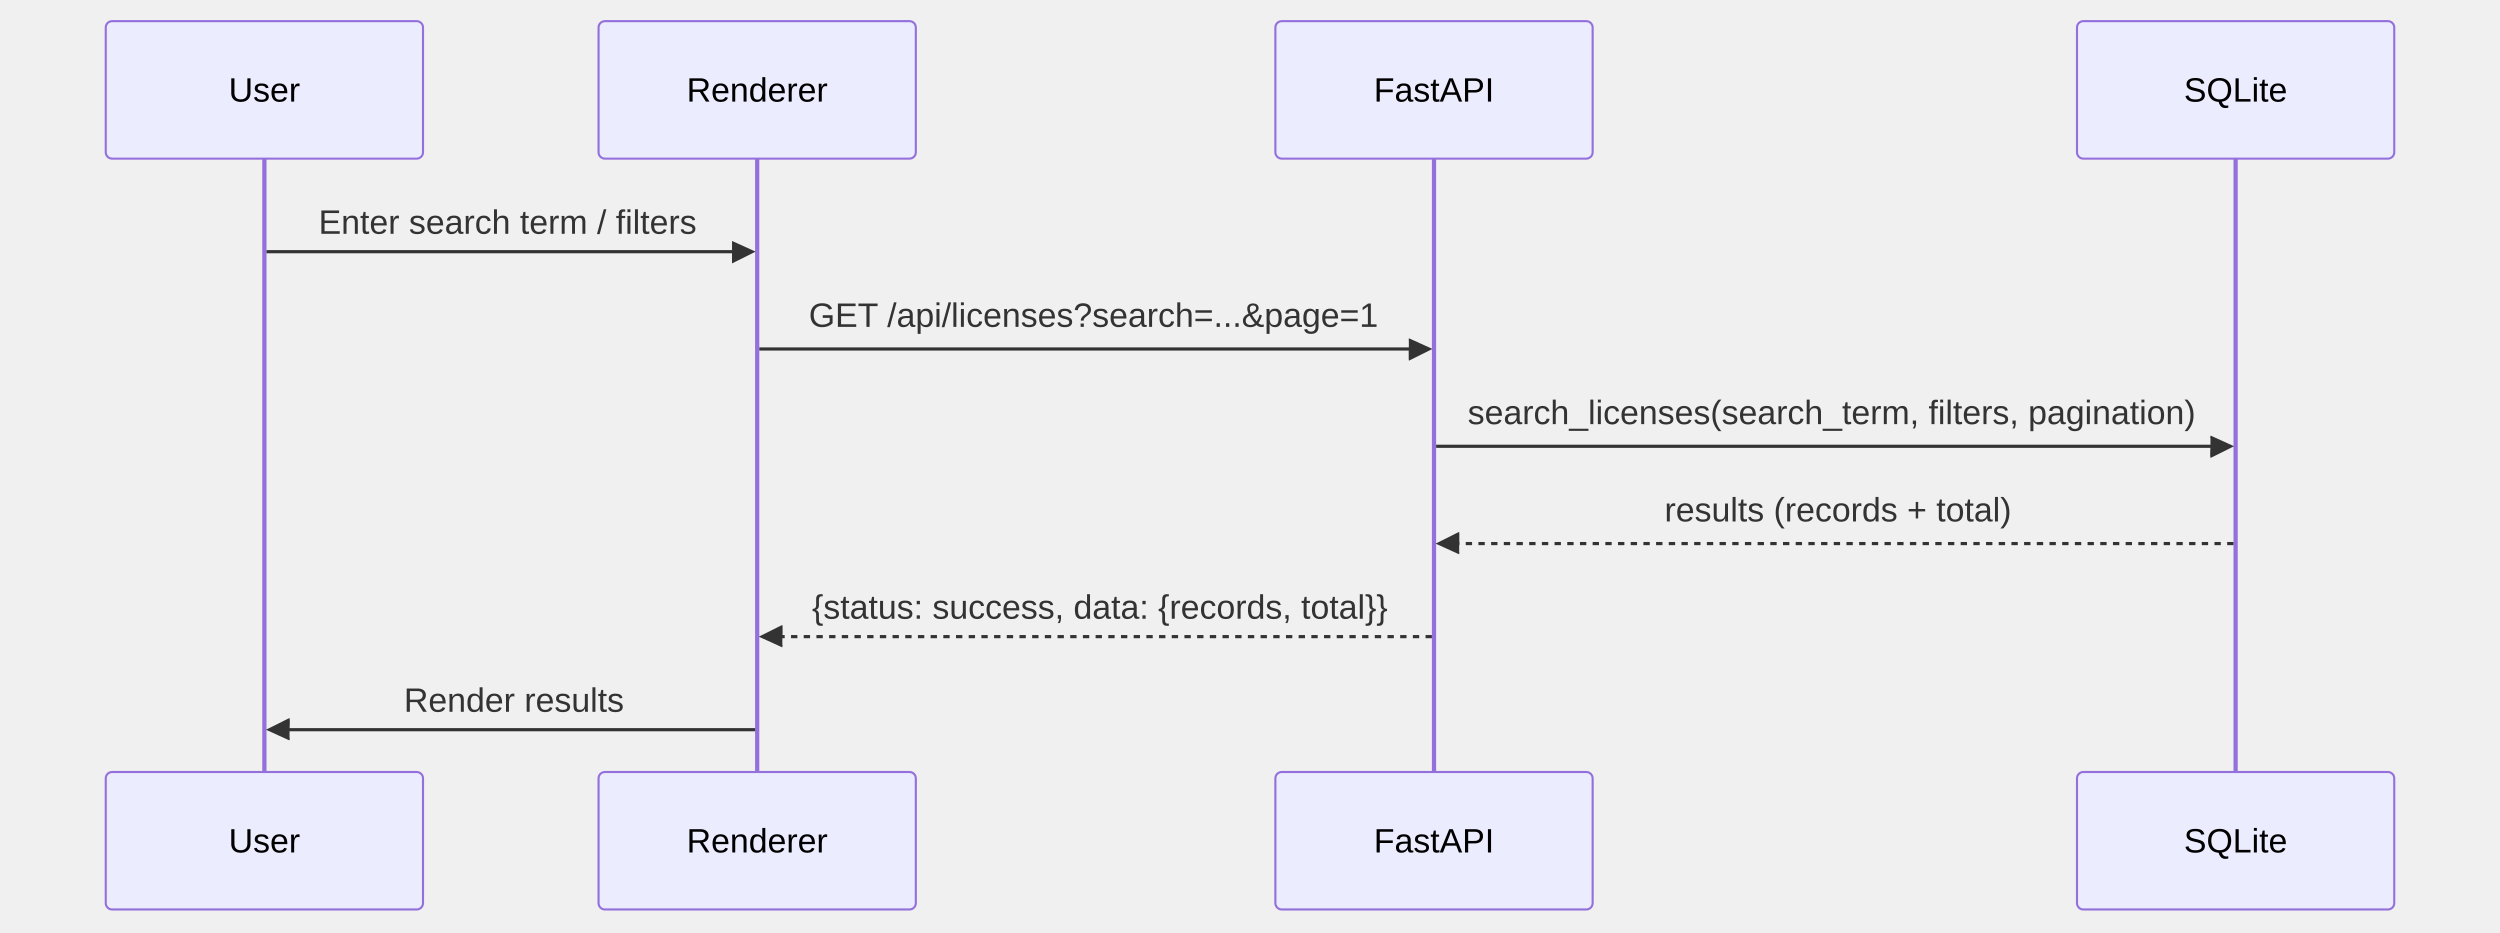
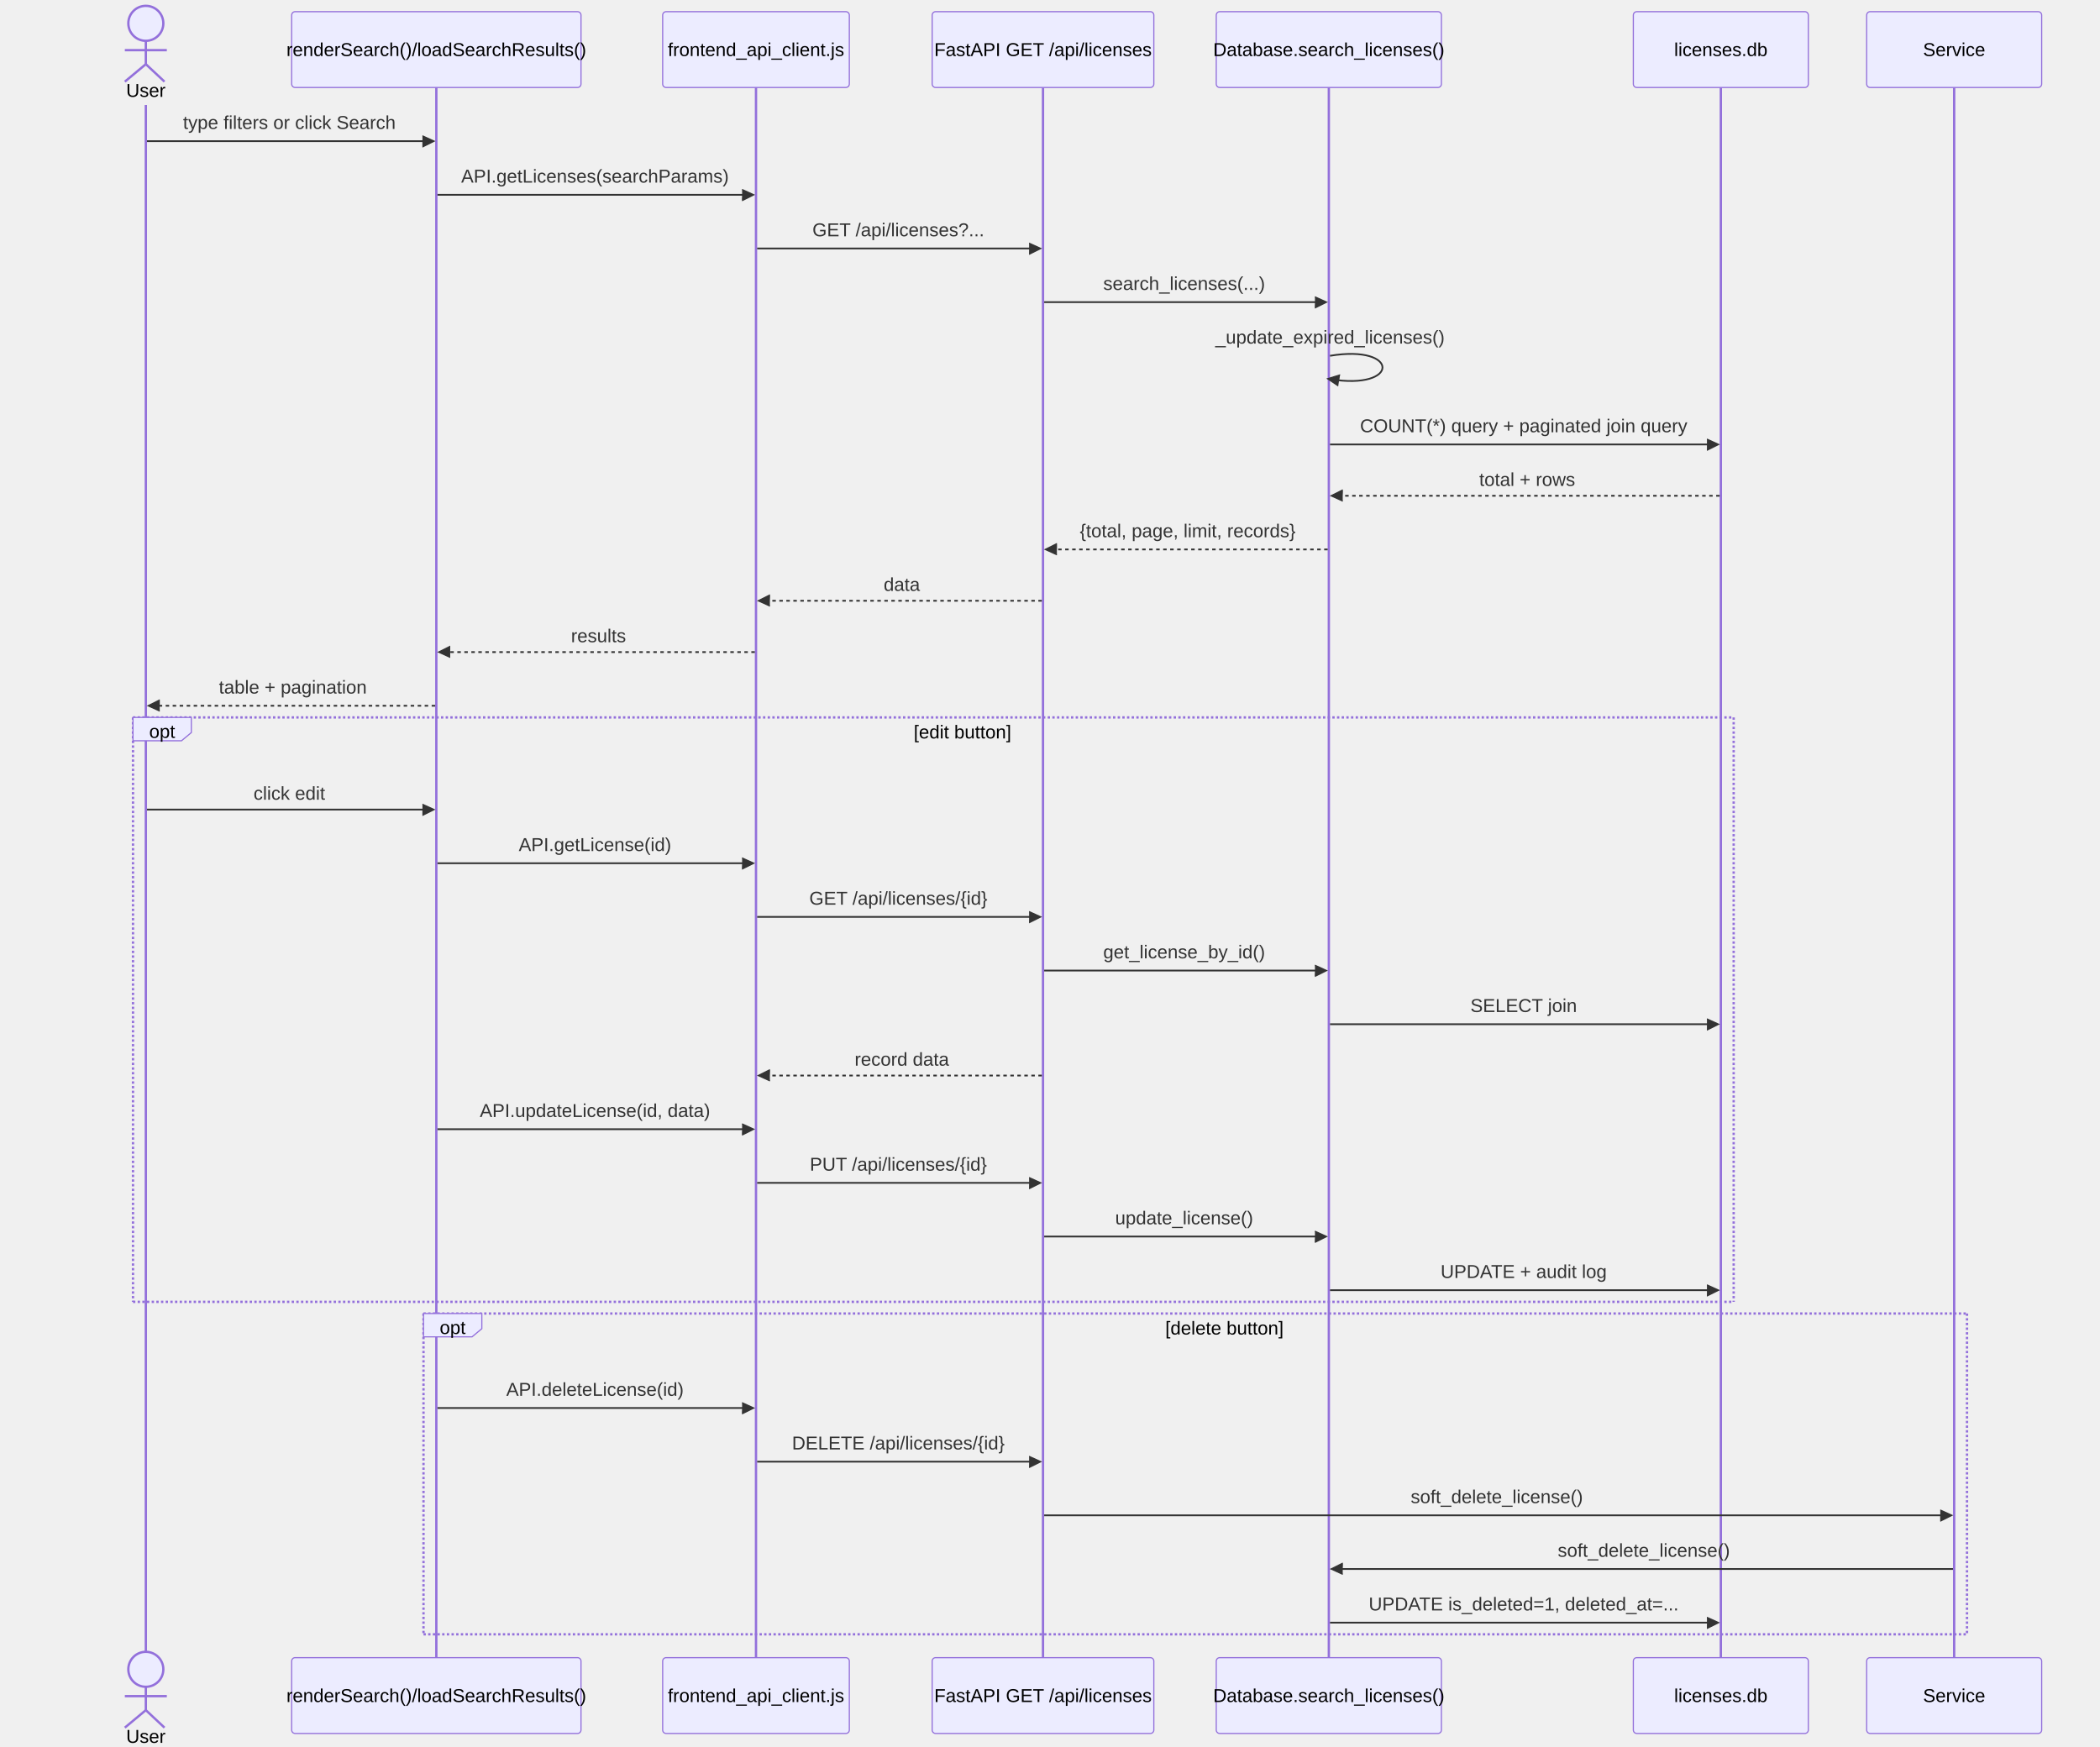
- <svg xmlns="http://www.w3.org/2000/svg" id="my-svg" width="100%" style="max-width: 1182px; background-color: white;" viewBox="-50 -10 1182 441" role="graphics-document document" aria-roledescription="sequence">
-   <g>
-     <rect x="932" y="355" fill="#eaeaea" stroke="#666" width="150" height="65" name="DB" rx="3" ry="3" class="actor actor-bottom" />
-     <text x="1007" y="387.5" dominant-baseline="central" alignment-baseline="central" class="actor actor-box" style="text-anchor: middle; font-size: 16px; font-weight: 400;">
-       <tspan x="1007" dy="0">SQLite</tspan>
-     </text>
-   </g>
-   <g>
-     <rect x="553" y="355" fill="#eaeaea" stroke="#666" width="150" height="65" name="API" rx="3" ry="3" class="actor actor-bottom" />
-     <text x="628" y="387.5" dominant-baseline="central" alignment-baseline="central" class="actor actor-box" style="text-anchor: middle; font-size: 16px; font-weight: 400;">
-       <tspan x="628" dy="0">FastAPI</tspan>
-     </text>
-   </g>
-   <g>
-     <rect x="233" y="355" fill="#eaeaea" stroke="#666" width="150" height="65" name="UI" rx="3" ry="3" class="actor actor-bottom" />
-     <text x="308" y="387.5" dominant-baseline="central" alignment-baseline="central" class="actor actor-box" style="text-anchor: middle; font-size: 16px; font-weight: 400;">
-       <tspan x="308" dy="0">Renderer</tspan>
-     </text>
-   </g>
-   <g>
-     <rect x="0" y="355" fill="#eaeaea" stroke="#666" width="150" height="65" name="User" rx="3" ry="3" class="actor actor-bottom" />
-     <text x="75" y="387.5" dominant-baseline="central" alignment-baseline="central" class="actor actor-box" style="text-anchor: middle; font-size: 16px; font-weight: 400;">
-       <tspan x="75" dy="0">User</tspan>
-     </text>
-   </g>
-   <g>
-     <line id="actor3" x1="1007" y1="65" x2="1007" y2="355" class="actor-line 200" stroke-width="0.5px" stroke="#999" name="DB" data-et="life-line" data-id="DB" />
-     <g id="root-3" data-et="participant" data-type="participant" data-id="DB">
-       <rect x="932" y="0" fill="#eaeaea" stroke="#666" width="150" height="65" name="DB" rx="3" ry="3" class="actor actor-top" />
-       <text x="1007" y="32.5" dominant-baseline="central" alignment-baseline="central" class="actor actor-box" style="text-anchor: middle; font-size: 16px; font-weight: 400;">
-         <tspan x="1007" dy="0">SQLite</tspan>
-       </text>
-     </g>
-   </g>
-   <g>
-     <line id="actor2" x1="628" y1="65" x2="628" y2="355" class="actor-line 200" stroke-width="0.5px" stroke="#999" name="API" data-et="life-line" data-id="API" />
-     <g id="root-2" data-et="participant" data-type="participant" data-id="API">
-       <rect x="553" y="0" fill="#eaeaea" stroke="#666" width="150" height="65" name="API" rx="3" ry="3" class="actor actor-top" />
-       <text x="628" y="32.5" dominant-baseline="central" alignment-baseline="central" class="actor actor-box" style="text-anchor: middle; font-size: 16px; font-weight: 400;">
-         <tspan x="628" dy="0">FastAPI</tspan>
-       </text>
-     </g>
-   </g>
-   <g>
-     <line id="actor1" x1="308" y1="65" x2="308" y2="355" class="actor-line 200" stroke-width="0.5px" stroke="#999" name="UI" data-et="life-line" data-id="UI" />
+ <svg xmlns="http://www.w3.org/2000/svg" id="my-svg" width="100%" style="max-width: 1800px; background-color: white;" viewBox="-50 -10 1800 1497" role="graphics-document document" aria-roledescription="sequence">
+   <g>
+     <rect x="1550" y="1411" fill="#eaeaea" stroke="#666" width="150" height="65" name="Service" rx="3" ry="3" class="actor actor-bottom" />
+     <text x="1625" y="1443.5" dominant-baseline="central" alignment-baseline="central" class="actor actor-box" style="text-anchor: middle; font-size: 16px; font-weight: 400;">
+       <tspan x="1625" dy="0">Service</tspan>
+     </text>
+   </g>
+   <g>
+     <rect x="1350" y="1411" fill="#eaeaea" stroke="#666" width="150" height="65" name="SQLite" rx="3" ry="3" class="actor actor-bottom" />
+     <text x="1425" y="1443.5" dominant-baseline="central" alignment-baseline="central" class="actor actor-box" style="text-anchor: middle; font-size: 16px; font-weight: 400;">
+       <tspan x="1425" dy="0">licenses.db</tspan>
+     </text>
+   </g>
+   <g>
+     <rect x="992.5" y="1411" fill="#eaeaea" stroke="#666" width="193" height="65" name="DB" rx="3" ry="3" class="actor actor-bottom" />
+     <text x="1089" y="1443.5" dominant-baseline="central" alignment-baseline="central" class="actor actor-box" style="text-anchor: middle; font-size: 16px; font-weight: 400;">
+       <tspan x="1089" dy="0">Database.search_licenses()</tspan>
+     </text>
+   </g>
+   <g>
+     <rect x="749" y="1411" fill="#eaeaea" stroke="#666" width="190" height="65" name="API" rx="3" ry="3" class="actor actor-bottom" />
+     <text x="844" y="1443.5" dominant-baseline="central" alignment-baseline="central" class="actor actor-box" style="text-anchor: middle; font-size: 16px; font-weight: 400;">
+       <tspan x="844" dy="0">FastAPI GET /api/licenses</tspan>
+     </text>
+   </g>
+   <g>
+     <rect x="518" y="1411" fill="#eaeaea" stroke="#666" width="160" height="65" name="Client" rx="3" ry="3" class="actor actor-bottom" />
+     <text x="598" y="1443.5" dominant-baseline="central" alignment-baseline="central" class="actor actor-box" style="text-anchor: middle; font-size: 16px; font-weight: 400;">
+       <tspan x="598" dy="0">frontend_api_client.js</tspan>
+     </text>
+   </g>
+   <g>
+     <rect x="200" y="1411" fill="#eaeaea" stroke="#666" width="248" height="65" name="UI" rx="3" ry="3" class="actor actor-bottom" />
+     <text x="324" y="1443.5" dominant-baseline="central" alignment-baseline="central" class="actor actor-box" style="text-anchor: middle; font-size: 16px; font-weight: 400;">
+       <tspan x="324" dy="0">renderSearch()/loadSearchResults()</tspan>
+     </text>
+   </g>
+   <g />
+   <g>
+     <line id="actor6" x1="1625" y1="65" x2="1625" y2="1411" class="actor-line 200" stroke-width="0.5px" stroke="#999" name="Service" data-et="life-line" data-id="Service" />
+     <g id="root-6" data-et="participant" data-type="participant" data-id="Service">
+       <rect x="1550" y="0" fill="#eaeaea" stroke="#666" width="150" height="65" name="Service" rx="3" ry="3" class="actor actor-top" />
+       <text x="1625" y="32.5" dominant-baseline="central" alignment-baseline="central" class="actor actor-box" style="text-anchor: middle; font-size: 16px; font-weight: 400;">
+         <tspan x="1625" dy="0">Service</tspan>
+       </text>
+     </g>
+   </g>
+   <g>
+     <line id="actor5" x1="1425" y1="65" x2="1425" y2="1411" class="actor-line 200" stroke-width="0.5px" stroke="#999" name="SQLite" data-et="life-line" data-id="SQLite" />
+     <g id="root-5" data-et="participant" data-type="participant" data-id="SQLite">
+       <rect x="1350" y="0" fill="#eaeaea" stroke="#666" width="150" height="65" name="SQLite" rx="3" ry="3" class="actor actor-top" />
+       <text x="1425" y="32.5" dominant-baseline="central" alignment-baseline="central" class="actor actor-box" style="text-anchor: middle; font-size: 16px; font-weight: 400;">
+         <tspan x="1425" dy="0">licenses.db</tspan>
+       </text>
+     </g>
+   </g>
+   <g>
+     <line id="actor4" x1="1089" y1="65" x2="1089" y2="1411" class="actor-line 200" stroke-width="0.5px" stroke="#999" name="DB" data-et="life-line" data-id="DB" />
+     <g id="root-4" data-et="participant" data-type="participant" data-id="DB">
+       <rect x="992.5" y="0" fill="#eaeaea" stroke="#666" width="193" height="65" name="DB" rx="3" ry="3" class="actor actor-top" />
+       <text x="1089" y="32.5" dominant-baseline="central" alignment-baseline="central" class="actor actor-box" style="text-anchor: middle; font-size: 16px; font-weight: 400;">
+         <tspan x="1089" dy="0">Database.search_licenses()</tspan>
+       </text>
+     </g>
+   </g>
+   <g>
+     <line id="actor3" x1="844" y1="65" x2="844" y2="1411" class="actor-line 200" stroke-width="0.5px" stroke="#999" name="API" data-et="life-line" data-id="API" />
+     <g id="root-3" data-et="participant" data-type="participant" data-id="API">
+       <rect x="749" y="0" fill="#eaeaea" stroke="#666" width="190" height="65" name="API" rx="3" ry="3" class="actor actor-top" />
+       <text x="844" y="32.5" dominant-baseline="central" alignment-baseline="central" class="actor actor-box" style="text-anchor: middle; font-size: 16px; font-weight: 400;">
+         <tspan x="844" dy="0">FastAPI GET /api/licenses</tspan>
+       </text>
+     </g>
+   </g>
+   <g>
+     <line id="actor2" x1="598" y1="65" x2="598" y2="1411" class="actor-line 200" stroke-width="0.5px" stroke="#999" name="Client" data-et="life-line" data-id="Client" />
+     <g id="root-2" data-et="participant" data-type="participant" data-id="Client">
+       <rect x="518" y="0" fill="#eaeaea" stroke="#666" width="160" height="65" name="Client" rx="3" ry="3" class="actor actor-top" />
+       <text x="598" y="32.5" dominant-baseline="central" alignment-baseline="central" class="actor actor-box" style="text-anchor: middle; font-size: 16px; font-weight: 400;">
+         <tspan x="598" dy="0">frontend_api_client.js</tspan>
+       </text>
+     </g>
+   </g>
+   <g>
+     <line id="actor1" x1="324" y1="65" x2="324" y2="1411" class="actor-line 200" stroke-width="0.5px" stroke="#999" name="UI" data-et="life-line" data-id="UI" />
    <g id="root-1" data-et="participant" data-type="participant" data-id="UI">
-       <rect x="233" y="0" fill="#eaeaea" stroke="#666" width="150" height="65" name="UI" rx="3" ry="3" class="actor actor-top" />
-       <text x="308" y="32.5" dominant-baseline="central" alignment-baseline="central" class="actor actor-box" style="text-anchor: middle; font-size: 16px; font-weight: 400;">
-         <tspan x="308" dy="0">Renderer</tspan>
-       </text>
-     </g>
-   </g>
-   <g>
-     <line id="actor0" x1="75" y1="65" x2="75" y2="355" class="actor-line 200" stroke-width="0.5px" stroke="#999" name="User" data-et="life-line" data-id="User" />
-     <g id="root-0" data-et="participant" data-type="participant" data-id="User">
-       <rect x="0" y="0" fill="#eaeaea" stroke="#666" width="150" height="65" name="User" rx="3" ry="3" class="actor actor-top" />
-       <text x="75" y="32.5" dominant-baseline="central" alignment-baseline="central" class="actor actor-box" style="text-anchor: middle; font-size: 16px; font-weight: 400;">
-         <tspan x="75" dy="0">User</tspan>
-       </text>
-     </g>
+       <rect x="200" y="0" fill="#eaeaea" stroke="#666" width="248" height="65" name="UI" rx="3" ry="3" class="actor actor-top" />
+       <text x="324" y="32.5" dominant-baseline="central" alignment-baseline="central" class="actor actor-box" style="text-anchor: middle; font-size: 16px; font-weight: 400;">
+         <tspan x="324" dy="0">renderSearch()/loadSearchResults()</tspan>
+       </text>
+     </g>
+   </g>
+   <g>
+     <line id="actor0" x1="75" y1="80" x2="75" y2="1411" class="actor-line 200" stroke-width="0.5px" stroke="#999" name="User" data-et="life-line" data-id="User" />
  </g>
  <style>#my-svg{font-family:"trebuchet ms",verdana,arial,sans-serif;font-size:16px;fill:#333;}@keyframes edge-animation-frame{from{stroke-dashoffset:0;}}@keyframes dash{to{stroke-dashoffset:0;}}#my-svg .edge-animation-slow{stroke-dasharray:9,5!important;stroke-dashoffset:900;animation:dash 50s linear infinite;stroke-linecap:round;}#my-svg .edge-animation-fast{stroke-dasharray:9,5!important;stroke-dashoffset:900;animation:dash 20s linear infinite;stroke-linecap:round;}#my-svg .error-icon{fill:#552222;}#my-svg .error-text{fill:#552222;stroke:#552222;}#my-svg .edge-thickness-normal{stroke-width:1px;}#my-svg .edge-thickness-thick{stroke-width:3.5px;}#my-svg .edge-pattern-solid{stroke-dasharray:0;}#my-svg .edge-thickness-invisible{stroke-width:0;fill:none;}#my-svg .edge-pattern-dashed{stroke-dasharray:3;}#my-svg .edge-pattern-dotted{stroke-dasharray:2;}#my-svg .marker{fill:#333333;stroke:#333333;}#my-svg .marker.cross{stroke:#333333;}#my-svg svg{font-family:"trebuchet ms",verdana,arial,sans-serif;font-size:16px;}#my-svg p{margin:0;}#my-svg .actor{stroke:#9370DB;fill:#ECECFF;stroke-width:1;}#my-svg rect.actor.outer-path[data-look="neo"]{filter:drop-shadow(1px 2px 2px rgba(185, 185, 185, 1));}#my-svg rect.note[data-look="neo"]{stroke:#aaaa33;fill:#fff5ad;filter:drop-shadow(1px 2px 2px rgba(185, 185, 185, 1));}#my-svg text.actor&gt;tspan{fill:black;stroke:none;}#my-svg .actor-line{stroke:#9370DB;}#my-svg .innerArc{stroke-width:1.5;stroke-dasharray:none;}#my-svg .messageLine0{stroke-width:1.5;stroke-dasharray:none;stroke:#333;}#my-svg .messageLine1{stroke-width:1.5;stroke-dasharray:2,2;stroke:#333;}#my-svg [id$="-arrowhead"] path{fill:#333;stroke:#333;}#my-svg .sequenceNumber{fill:white;}#my-svg [id$="-sequencenumber"]{fill:#333;}#my-svg [id$="-crosshead"] path{fill:#333;stroke:#333;}#my-svg .messageText{fill:#333;stroke:none;}#my-svg .labelBox{stroke:#9370DB;fill:#ECECFF;filter:none;}#my-svg .labelText,#my-svg .labelText&gt;tspan{fill:black;stroke:none;}#my-svg .loopText,#my-svg .loopText&gt;tspan{fill:black;stroke:none;}#my-svg .loopLine{stroke-width:2px;stroke-dasharray:2,2;stroke:#9370DB;fill:#9370DB;}#my-svg .note{stroke:#aaaa33;fill:#fff5ad;}#my-svg .noteText,#my-svg .noteText&gt;tspan{fill:black;stroke:none;font-weight:normal;}#my-svg .activation0{fill:#f4f4f4;stroke:#666;}#my-svg .activation1{fill:#f4f4f4;stroke:#666;}#my-svg .activation2{fill:#f4f4f4;stroke:#666;}#my-svg .actorPopupMenu{position:absolute;}#my-svg .actorPopupMenuPanel{position:absolute;fill:#ECECFF;box-shadow:0px 8px 16px 0px rgba(0,0,0,0.2);filter:drop-shadow(3px 5px 2px rgb(0 0 0 / 0.4));}#my-svg .actor-man circle,#my-svg line{fill:#ECECFF;stroke-width:2px;}#my-svg g rect.rect{filter:drop-shadow(1px 2px 2px rgba(185, 185, 185, 1));stroke:#9370DB;}#my-svg .node .neo-node{stroke:#9370DB;}#my-svg [data-look="neo"].node rect,#my-svg [data-look="neo"].cluster rect,#my-svg [data-look="neo"].node polygon{stroke:#9370DB;filter:drop-shadow(1px 2px 2px rgba(185, 185, 185, 1));}#my-svg [data-look="neo"].node path{stroke:#9370DB;stroke-width:1px;}#my-svg [data-look="neo"].node .outer-path{filter:drop-shadow(1px 2px 2px rgba(185, 185, 185, 1));}#my-svg [data-look="neo"].node .neo-line path{stroke:#9370DB;filter:none;}#my-svg [data-look="neo"].node circle{stroke:#9370DB;filter:drop-shadow(1px 2px 2px rgba(185, 185, 185, 1));}#my-svg [data-look="neo"].node circle .state-start{fill:#000000;}#my-svg [data-look="neo"].icon-shape .icon{fill:#9370DB;filter:drop-shadow(1px 2px 2px rgba(185, 185, 185, 1));}#my-svg [data-look="neo"].icon-shape .icon-neo path{stroke:#9370DB;filter:drop-shadow(1px 2px 2px rgba(185, 185, 185, 1));}#my-svg :root{--mermaid-font-family:"trebuchet ms",verdana,arial,sans-serif;}</style>
  <g />
  <defs>
    <symbol id="my-svg-computer" width="24" height="24">
      <path transform="scale(.5)" d="M2 2v13h20v-13h-20zm18 11h-16v-9h16v9zm-10.228 6l.466-1h3.524l.467 1h-4.457zm14.228 3h-24l2-6h2.104l-1.33 4h18.45l-1.297-4h2.073l2 6zm-5-10h-14v-7h14v7z" />
    </symbol>
  </defs>
  <defs>
    <symbol id="my-svg-database" fill-rule="evenodd" clip-rule="evenodd">
      <path transform="scale(.5)" d="M12.258.001l.256.004.255.005.253.008.251.01.249.012.247.015.246.016.242.019.241.02.239.023.236.024.233.027.231.028.229.031.225.032.223.034.22.036.217.038.214.04.211.041.208.043.205.045.201.046.198.048.194.05.191.051.187.053.183.054.18.056.175.057.172.059.168.06.163.061.16.063.155.064.15.066.074.033.073.033.071.034.07.034.069.035.068.035.067.035.066.035.064.036.064.036.062.036.06.036.06.037.058.037.058.037.055.038.055.038.053.038.052.038.051.039.05.039.048.039.047.039.045.04.044.04.043.04.041.04.04.041.039.041.037.041.036.041.034.041.033.042.032.042.03.042.029.042.027.042.026.043.024.043.023.043.021.043.02.043.018.044.017.043.015.044.013.044.012.044.011.045.009.044.007.045.006.045.004.045.002.045.001.045v17l-.001.045-.002.045-.004.045-.006.045-.007.045-.009.044-.011.045-.012.044-.013.044-.015.044-.017.043-.018.044-.02.043-.021.043-.023.043-.024.043-.026.043-.027.042-.029.042-.03.042-.032.042-.033.042-.034.041-.036.041-.037.041-.039.041-.04.041-.041.04-.043.04-.044.04-.045.04-.047.039-.048.039-.05.039-.051.039-.052.038-.053.038-.055.038-.055.038-.058.037-.058.037-.06.037-.06.036-.062.036-.064.036-.064.036-.066.035-.067.035-.068.035-.069.035-.07.034-.071.034-.073.033-.074.033-.15.066-.155.064-.16.063-.163.061-.168.06-.172.059-.175.057-.18.056-.183.054-.187.053-.191.051-.194.05-.198.048-.201.046-.205.045-.208.043-.211.041-.214.04-.217.038-.22.036-.223.034-.225.032-.229.031-.231.028-.233.027-.236.024-.239.023-.241.02-.242.019-.246.016-.247.015-.249.012-.251.01-.253.008-.255.005-.256.004-.258.001-.258-.001-.256-.004-.255-.005-.253-.008-.251-.01-.249-.012-.247-.015-.245-.016-.243-.019-.241-.02-.238-.023-.236-.024-.234-.027-.231-.028-.228-.031-.226-.032-.223-.034-.22-.036-.217-.038-.214-.04-.211-.041-.208-.043-.204-.045-.201-.046-.198-.048-.195-.05-.19-.051-.187-.053-.184-.054-.179-.056-.176-.057-.172-.059-.167-.06-.164-.061-.159-.063-.155-.064-.151-.066-.074-.033-.072-.033-.072-.034-.07-.034-.069-.035-.068-.035-.067-.035-.066-.035-.064-.036-.063-.036-.062-.036-.061-.036-.06-.037-.058-.037-.057-.037-.056-.038-.055-.038-.053-.038-.052-.038-.051-.039-.049-.039-.049-.039-.046-.039-.046-.04-.044-.04-.043-.04-.041-.04-.04-.041-.039-.041-.037-.041-.036-.041-.034-.041-.033-.042-.032-.042-.03-.042-.029-.042-.027-.042-.026-.043-.024-.043-.023-.043-.021-.043-.02-.043-.018-.044-.017-.043-.015-.044-.013-.044-.012-.044-.011-.045-.009-.044-.007-.045-.006-.045-.004-.045-.002-.045-.001-.045v-17l.001-.045.002-.045.004-.045.006-.045.007-.045.009-.044.011-.045.012-.044.013-.044.015-.044.017-.043.018-.044.02-.043.021-.043.023-.043.024-.043.026-.043.027-.042.029-.042.03-.042.032-.042.033-.042.034-.041.036-.041.037-.041.039-.041.04-.041.041-.04.043-.04.044-.04.046-.04.046-.039.049-.039.049-.039.051-.039.052-.038.053-.038.055-.038.056-.038.057-.037.058-.037.06-.037.061-.036.062-.036.063-.036.064-.036.066-.035.067-.035.068-.035.069-.035.07-.034.072-.034.072-.033.074-.033.151-.066.155-.064.159-.063.164-.061.167-.06.172-.059.176-.057.179-.056.184-.054.187-.053.19-.051.195-.05.198-.048.201-.046.204-.045.208-.043.211-.041.214-.04.217-.038.22-.036.223-.034.226-.032.228-.031.231-.028.234-.027.236-.024.238-.023.241-.02.243-.019.245-.016.247-.015.249-.012.251-.01.253-.008.255-.005.256-.004.258-.001.258.001zm-9.258 20.499v.01l.001.021.003.021.004.022.005.021.006.022.007.022.009.023.01.022.011.023.012.023.013.023.015.023.016.024.017.023.018.024.019.024.021.024.022.025.023.024.024.025.052.049.056.05.061.051.066.051.07.051.075.051.079.052.084.052.088.052.092.052.097.052.102.051.105.052.11.052.114.051.119.051.123.051.127.05.131.05.135.05.139.048.144.049.147.047.152.047.155.047.16.045.163.045.167.043.171.043.176.041.178.041.183.039.187.039.19.037.194.035.197.035.202.033.204.031.209.03.212.029.216.027.219.025.222.024.226.021.23.02.233.018.236.016.24.015.243.012.246.01.249.008.253.005.256.004.259.001.26-.001.257-.004.254-.005.25-.008.247-.011.244-.012.241-.014.237-.016.233-.018.231-.021.226-.021.224-.024.22-.026.216-.027.212-.028.21-.031.205-.031.202-.034.198-.034.194-.036.191-.037.187-.039.183-.04.179-.04.175-.042.172-.043.168-.044.163-.045.16-.046.155-.046.152-.047.148-.048.143-.049.139-.049.136-.05.131-.05.126-.05.123-.051.118-.052.114-.051.11-.052.106-.052.101-.052.096-.052.092-.052.088-.053.083-.051.079-.052.074-.052.07-.051.065-.051.06-.051.056-.05.051-.05.023-.024.023-.025.021-.024.02-.024.019-.024.018-.024.017-.024.015-.023.014-.024.013-.023.012-.023.01-.023.01-.022.008-.022.006-.022.006-.022.004-.022.004-.021.001-.021.001-.021v-4.127l-.077.055-.08.053-.083.054-.085.053-.087.052-.09.052-.093.051-.095.05-.097.05-.1.049-.102.049-.105.048-.106.047-.109.047-.111.046-.114.045-.115.045-.118.044-.12.043-.122.042-.124.042-.126.041-.128.04-.13.04-.132.038-.134.038-.135.037-.138.037-.139.035-.142.035-.143.034-.144.033-.147.032-.148.031-.15.03-.151.03-.153.029-.154.027-.156.027-.158.026-.159.025-.161.024-.162.023-.163.022-.165.021-.166.02-.167.019-.169.018-.169.017-.171.016-.173.015-.173.014-.175.013-.175.012-.177.011-.178.01-.179.008-.179.008-.181.006-.182.005-.182.004-.184.003-.184.002h-.37l-.184-.002-.184-.003-.182-.004-.182-.005-.181-.006-.179-.008-.179-.008-.178-.01-.176-.011-.176-.012-.175-.013-.173-.014-.172-.015-.171-.016-.17-.017-.169-.018-.167-.019-.166-.02-.165-.021-.163-.022-.162-.023-.161-.024-.159-.025-.157-.026-.156-.027-.155-.027-.153-.029-.151-.03-.15-.03-.148-.031-.146-.032-.145-.033-.143-.034-.141-.035-.14-.035-.137-.037-.136-.037-.134-.038-.132-.038-.13-.04-.128-.04-.126-.041-.124-.042-.122-.042-.12-.044-.117-.043-.116-.045-.113-.045-.112-.046-.109-.047-.106-.047-.105-.048-.102-.049-.1-.049-.097-.05-.095-.05-.093-.052-.09-.051-.087-.052-.085-.053-.083-.054-.08-.054-.077-.054v4.127zm0-5.654v.011l.001.021.003.021.004.021.005.022.006.022.007.022.009.022.01.022.011.023.012.023.013.023.015.024.016.023.017.024.018.024.019.024.021.024.022.024.023.025.024.024.052.05.056.05.061.05.066.051.07.051.075.052.079.051.084.052.088.052.092.052.097.052.102.052.105.052.11.051.114.051.119.052.123.05.127.051.131.05.135.049.139.049.144.048.147.048.152.047.155.046.16.045.163.045.167.044.171.042.176.042.178.04.183.04.187.038.19.037.194.036.197.034.202.033.204.032.209.03.212.028.216.027.219.025.222.024.226.022.23.02.233.018.236.016.24.014.243.012.246.01.249.008.253.006.256.003.259.001.26-.001.257-.003.254-.006.25-.008.247-.01.244-.012.241-.015.237-.016.233-.018.231-.02.226-.022.224-.024.22-.025.216-.027.212-.029.21-.03.205-.032.202-.033.198-.035.194-.036.191-.037.187-.039.183-.039.179-.041.175-.042.172-.043.168-.044.163-.045.16-.045.155-.047.152-.047.148-.048.143-.048.139-.05.136-.049.131-.05.126-.051.123-.051.118-.051.114-.052.11-.052.106-.052.101-.052.096-.052.092-.052.088-.052.083-.052.079-.052.074-.051.07-.052.065-.051.06-.05.056-.051.051-.049.023-.025.023-.024.021-.025.02-.024.019-.024.018-.024.017-.024.015-.023.014-.023.013-.024.012-.022.01-.023.01-.023.008-.022.006-.022.006-.022.004-.021.004-.022.001-.021.001-.021v-4.139l-.077.054-.08.054-.083.054-.085.052-.087.053-.09.051-.093.051-.095.051-.097.05-.1.049-.102.049-.105.048-.106.047-.109.047-.111.046-.114.045-.115.044-.118.044-.12.044-.122.042-.124.042-.126.041-.128.04-.13.039-.132.039-.134.038-.135.037-.138.036-.139.036-.142.035-.143.033-.144.033-.147.033-.148.031-.15.03-.151.03-.153.028-.154.028-.156.027-.158.026-.159.025-.161.024-.162.023-.163.022-.165.021-.166.02-.167.019-.169.018-.169.017-.171.016-.173.015-.173.014-.175.013-.175.012-.177.011-.178.009-.179.009-.179.007-.181.007-.182.005-.182.004-.184.003-.184.002h-.37l-.184-.002-.184-.003-.182-.004-.182-.005-.181-.007-.179-.007-.179-.009-.178-.009-.176-.011-.176-.012-.175-.013-.173-.014-.172-.015-.171-.016-.17-.017-.169-.018-.167-.019-.166-.02-.165-.021-.163-.022-.162-.023-.161-.024-.159-.025-.157-.026-.156-.027-.155-.028-.153-.028-.151-.03-.15-.03-.148-.031-.146-.033-.145-.033-.143-.033-.141-.035-.14-.036-.137-.036-.136-.037-.134-.038-.132-.039-.13-.039-.128-.04-.126-.041-.124-.042-.122-.043-.12-.043-.117-.044-.116-.044-.113-.046-.112-.046-.109-.046-.106-.047-.105-.048-.102-.049-.1-.049-.097-.05-.095-.051-.093-.051-.09-.051-.087-.053-.085-.052-.083-.054-.08-.054-.077-.054v4.139zm0-5.666v.011l.001.02.003.022.004.021.005.022.006.021.007.022.009.023.01.022.011.023.012.023.013.023.015.023.016.024.017.024.018.023.019.024.021.025.022.024.023.024.024.025.052.05.056.05.061.05.066.051.07.051.075.052.079.051.084.052.088.052.092.052.097.052.102.052.105.051.11.052.114.051.119.051.123.051.127.05.131.05.135.05.139.049.144.048.147.048.152.047.155.046.16.045.163.045.167.043.171.043.176.042.178.04.183.04.187.038.19.037.194.036.197.034.202.033.204.032.209.03.212.028.216.027.219.025.222.024.226.021.23.02.233.018.236.017.24.014.243.012.246.01.249.008.253.006.256.003.259.001.26-.001.257-.003.254-.006.25-.008.247-.01.244-.013.241-.014.237-.016.233-.018.231-.02.226-.022.224-.024.22-.025.216-.027.212-.029.21-.03.205-.032.202-.033.198-.035.194-.036.191-.037.187-.039.183-.039.179-.041.175-.042.172-.043.168-.044.163-.045.16-.045.155-.047.152-.047.148-.048.143-.049.139-.049.136-.049.131-.051.126-.05.123-.051.118-.052.114-.051.11-.052.106-.052.101-.052.096-.052.092-.052.088-.052.083-.052.079-.052.074-.052.07-.051.065-.051.06-.051.056-.05.051-.049.023-.025.023-.025.021-.024.02-.024.019-.024.018-.024.017-.024.015-.023.014-.024.013-.023.012-.023.01-.022.01-.023.008-.022.006-.022.006-.022.004-.022.004-.021.001-.021.001-.021v-4.153l-.077.054-.08.054-.083.053-.085.053-.087.053-.09.051-.093.051-.095.051-.097.05-.1.049-.102.048-.105.048-.106.048-.109.046-.111.046-.114.046-.115.044-.118.044-.12.043-.122.043-.124.042-.126.041-.128.04-.13.039-.132.039-.134.038-.135.037-.138.036-.139.036-.142.034-.143.034-.144.033-.147.032-.148.032-.15.03-.151.03-.153.028-.154.028-.156.027-.158.026-.159.024-.161.024-.162.023-.163.023-.165.021-.166.02-.167.019-.169.018-.169.017-.171.016-.173.015-.173.014-.175.013-.175.012-.177.01-.178.01-.179.009-.179.007-.181.006-.182.006-.182.004-.184.003-.184.001-.185.001-.185-.001-.184-.001-.184-.003-.182-.004-.182-.006-.181-.006-.179-.007-.179-.009-.178-.01-.176-.01-.176-.012-.175-.013-.173-.014-.172-.015-.171-.016-.17-.017-.169-.018-.167-.019-.166-.02-.165-.021-.163-.023-.162-.023-.161-.024-.159-.024-.157-.026-.156-.027-.155-.028-.153-.028-.151-.03-.15-.03-.148-.032-.146-.032-.145-.033-.143-.034-.141-.034-.14-.036-.137-.036-.136-.037-.134-.038-.132-.039-.13-.039-.128-.041-.126-.041-.124-.041-.122-.043-.12-.043-.117-.044-.116-.044-.113-.046-.112-.046-.109-.046-.106-.048-.105-.048-.102-.048-.1-.05-.097-.049-.095-.051-.093-.051-.09-.052-.087-.052-.085-.053-.083-.053-.08-.054-.077-.054v4.153zm8.74-8.179l-.257.004-.254.005-.25.008-.247.011-.244.012-.241.014-.237.016-.233.018-.231.021-.226.022-.224.023-.22.026-.216.027-.212.028-.21.031-.205.032-.202.033-.198.034-.194.036-.191.038-.187.038-.183.04-.179.041-.175.042-.172.043-.168.043-.163.045-.16.046-.155.046-.152.048-.148.048-.143.048-.139.049-.136.05-.131.05-.126.051-.123.051-.118.051-.114.052-.11.052-.106.052-.101.052-.096.052-.092.052-.088.052-.083.052-.079.052-.074.051-.07.052-.065.051-.06.05-.056.05-.051.05-.023.025-.023.024-.021.024-.02.025-.019.024-.018.024-.017.023-.015.024-.014.023-.013.023-.012.023-.01.023-.01.022-.008.022-.006.023-.006.021-.004.022-.004.021-.001.021-.001.021.001.021.001.021.004.021.004.022.006.021.006.023.008.022.01.022.01.023.012.023.013.023.014.023.015.024.017.023.018.024.019.024.02.025.021.024.023.024.023.025.051.05.056.05.06.05.065.051.07.052.074.051.079.052.083.052.088.052.092.052.096.052.101.052.106.052.11.052.114.052.118.051.123.051.126.051.131.05.136.05.139.049.143.048.148.048.152.048.155.046.16.046.163.045.168.043.172.043.175.042.179.041.183.04.187.038.191.038.194.036.198.034.202.033.205.032.21.031.212.028.216.027.22.026.224.023.226.022.231.021.233.018.237.016.241.014.244.012.247.011.25.008.254.005.257.004.26.001.26-.001.257-.004.254-.005.25-.008.247-.011.244-.012.241-.014.237-.016.233-.018.231-.021.226-.022.224-.023.22-.026.216-.027.212-.028.21-.031.205-.032.202-.033.198-.034.194-.036.191-.038.187-.038.183-.04.179-.041.175-.042.172-.043.168-.043.163-.045.16-.046.155-.046.152-.048.148-.048.143-.048.139-.049.136-.05.131-.05.126-.051.123-.051.118-.051.114-.052.11-.052.106-.052.101-.052.096-.052.092-.052.088-.052.083-.052.079-.052.074-.051.07-.052.065-.051.06-.05.056-.05.051-.05.023-.025.023-.024.021-.024.02-.025.019-.024.018-.024.017-.023.015-.024.014-.023.013-.023.012-.023.01-.023.01-.022.008-.022.006-.023.006-.021.004-.022.004-.021.001-.021.001-.021-.001-.021-.001-.021-.004-.021-.004-.022-.006-.021-.006-.023-.008-.022-.01-.022-.01-.023-.012-.023-.013-.023-.014-.023-.015-.024-.017-.023-.018-.024-.019-.024-.02-.025-.021-.024-.023-.024-.023-.025-.051-.05-.056-.05-.06-.05-.065-.051-.07-.052-.074-.051-.079-.052-.083-.052-.088-.052-.092-.052-.096-.052-.101-.052-.106-.052-.11-.052-.114-.052-.118-.051-.123-.051-.126-.051-.131-.05-.136-.05-.139-.049-.143-.048-.148-.048-.152-.048-.155-.046-.16-.046-.163-.045-.168-.043-.172-.043-.175-.042-.179-.041-.183-.04-.187-.038-.191-.038-.194-.036-.198-.034-.202-.033-.205-.032-.21-.031-.212-.028-.216-.027-.22-.026-.224-.023-.226-.022-.231-.021-.233-.018-.237-.016-.241-.014-.244-.012-.247-.011-.25-.008-.254-.005-.257-.004-.26-.001-.26.001z" />
    </symbol>
  </defs>
  <defs>
    <symbol id="my-svg-clock" width="24" height="24">
      <path transform="scale(.5)" d="M12 2c5.514 0 10 4.486 10 10s-4.486 10-10 10-10-4.486-10-10 4.486-10 10-10zm0-2c-6.627 0-12 5.373-12 12s5.373 12 12 12 12-5.373 12-12-5.373-12-12-12zm5.848 12.459c.202.038.202.333.001.372-1.907.361-6.045 1.111-6.547 1.111-.719 0-1.301-.582-1.301-1.301 0-.512.77-5.447 1.125-7.445.034-.192.312-.181.343.014l.985 6.238 5.394 1.011z" />
    </symbol>
  </defs>
  <defs>
    <marker id="my-svg-arrowhead" refX="7.9" refY="5" markerUnits="userSpaceOnUse" markerWidth="12" markerHeight="12" orient="auto-start-reverse">
      <path d="M -1 0 L 10 5 L 0 10 z" />
    </marker>
  </defs>
  <defs>
    <marker id="my-svg-crosshead" markerWidth="15" markerHeight="8" orient="auto" refX="4" refY="4.5">
      <path fill="none" stroke="#000000" stroke-width="1pt" d="M 1,2 L 6,7 M 6,2 L 1,7" style="stroke-dasharray: 0, 0;" />
    </marker>
  </defs>
  <defs>
    <marker id="my-svg-filled-head" refX="15.5" refY="7" markerWidth="20" markerHeight="28" orient="auto">
      <path d="M 18,7 L9,13 L14,7 L9,1 Z" />
    </marker>
  </defs>
  <defs>
    <marker id="my-svg-sequencenumber" refX="15" refY="15" markerWidth="60" markerHeight="40" orient="auto">
      <circle cx="15" cy="15" r="6" />
    </marker>
  </defs>
  <defs>
    <marker id="my-svg-solidTopArrowHead" refX="7.9" refY="7.25" markerUnits="userSpaceOnUse" markerWidth="12" markerHeight="12" orient="auto-start-reverse">
      <path d="M 0 0 L 10 8 L 0 8 z" />
    </marker>
  </defs>
  <defs>
    <marker id="my-svg-solidBottomArrowHead" refX="7.9" refY="0.75" markerUnits="userSpaceOnUse" markerWidth="12" markerHeight="12" orient="auto-start-reverse">
      <path d="M 0 0 L 10 0 L 0 8 z" />
    </marker>
  </defs>
  <defs>
    <marker id="my-svg-stickTopArrowHead" refX="7.5" refY="7" markerUnits="userSpaceOnUse" markerWidth="12" markerHeight="12" orient="auto-start-reverse">
      <path d="M 0 0 L 7 7" stroke="black" stroke-width="1.5" fill="none" />
    </marker>
  </defs>
  <defs>
    <marker id="my-svg-stickBottomArrowHead" refX="7.5" refY="0" markerUnits="userSpaceOnUse" markerWidth="12" markerHeight="12" orient="auto-start-reverse">
      <path d="M 0 7 L 7 0" stroke="black" stroke-width="1.5" fill="none" />
    </marker>
  </defs>
-   <text x="190" y="80" text-anchor="middle" dominant-baseline="middle" alignment-baseline="middle" class="messageText" dy="1em" style="font-size: 16px; font-weight: 400;">Enter search term / filters</text>
-   <line x1="76" y1="109" x2="304" y2="109" class="messageLine0" data-et="message" data-id="i0" data-from="User" data-to="UI" stroke-width="2" stroke="none" marker-end="url(#my-svg-arrowhead)" style="fill: none;" />
-   <text x="467" y="124" text-anchor="middle" dominant-baseline="middle" alignment-baseline="middle" class="messageText" dy="1em" style="font-size: 16px; font-weight: 400;">GET /api/licenses?search=...&amp;page=1</text>
-   <line x1="309" y1="155" x2="624" y2="155" class="messageLine0" data-et="message" data-id="i1" data-from="UI" data-to="API" stroke-width="2" stroke="none" marker-end="url(#my-svg-arrowhead)" style="fill: none;" />
-   <text x="816" y="170" text-anchor="middle" dominant-baseline="middle" alignment-baseline="middle" class="messageText" dy="1em" style="font-size: 16px; font-weight: 400;">search_licenses(search_term, filters, pagination)</text>
-   <line x1="629" y1="201" x2="1003" y2="201" class="messageLine0" data-et="message" data-id="i2" data-from="API" data-to="DB" stroke-width="2" stroke="none" marker-end="url(#my-svg-arrowhead)" style="fill: none;" />
-   <text x="819" y="216" text-anchor="middle" dominant-baseline="middle" alignment-baseline="middle" class="messageText" dy="1em" style="font-size: 16px; font-weight: 400;">results (records + total)</text>
-   <line x1="1006" y1="247" x2="632" y2="247" class="messageLine1" data-et="message" data-id="i3" data-from="DB" data-to="API" stroke-width="2" stroke="none" marker-end="url(#my-svg-arrowhead)" style="stroke-dasharray: 3, 3; fill: none;" />
-   <text x="470" y="262" text-anchor="middle" dominant-baseline="middle" alignment-baseline="middle" class="messageText" dy="1em" style="font-size: 16px; font-weight: 400;">{status: success, data: {records, total}}</text>
-   <line x1="627" y1="291" x2="312" y2="291" class="messageLine1" data-et="message" data-id="i4" data-from="API" data-to="UI" stroke-width="2" stroke="none" marker-end="url(#my-svg-arrowhead)" style="stroke-dasharray: 3, 3; fill: none;" />
-   <text x="193" y="306" text-anchor="middle" dominant-baseline="middle" alignment-baseline="middle" class="messageText" dy="1em" style="font-size: 16px; font-weight: 400;">Render results</text>
-   <line x1="307" y1="335" x2="79" y2="335" class="messageLine0" data-et="message" data-id="i5" data-from="UI" data-to="User" stroke-width="2" stroke="none" marker-end="url(#my-svg-arrowhead)" style="fill: none;" />
+   <g data-et="control-structure" data-id="i22">
+     <line x1="64" y1="605" x2="1436" y2="605" class="loopLine" />
+     <line x1="1436" y1="605" x2="1436" y2="1106" class="loopLine" />
+     <line x1="64" y1="1106" x2="1436" y2="1106" class="loopLine" />
+     <line x1="64" y1="605" x2="64" y2="1106" class="loopLine" />
+     <polygon points="64,605 114,605 114,618 105.6,625 64,625" class="labelBox" />
+     <text x="89" y="618" text-anchor="middle" dominant-baseline="middle" alignment-baseline="middle" class="labelText" style="font-size: 16px; font-weight: 400;">opt</text>
+     <text x="775" y="623" text-anchor="middle" class="loopText" style="font-size: 16px; font-weight: 400;">
+       <tspan x="775">[edit button]</tspan>
+     </text>
+   </g>
+   <g data-et="control-structure" data-id="i29">
+     <line x1="313" y1="1116" x2="1636" y2="1116" class="loopLine" />
+     <line x1="1636" y1="1116" x2="1636" y2="1391" class="loopLine" />
+     <line x1="313" y1="1391" x2="1636" y2="1391" class="loopLine" />
+     <line x1="313" y1="1116" x2="313" y2="1391" class="loopLine" />
+     <polygon points="313,1116 363,1116 363,1129 354.6,1136 313,1136" class="labelBox" />
+     <text x="338" y="1129" text-anchor="middle" dominant-baseline="middle" alignment-baseline="middle" class="labelText" style="font-size: 16px; font-weight: 400;">opt</text>
+     <text x="999.5" y="1134" text-anchor="middle" class="loopText" style="font-size: 16px; font-weight: 400;">
+       <tspan x="999.5">[delete button]</tspan>
+     </text>
+   </g>
+   <g class="actor-man actor-top" name="User" data-et="participant" data-type="actor" data-id="User" style="stroke: rgb(147, 112, 219);">
+     <line id="actor-man-torso0" x1="75" y1="25" x2="75" y2="45" />
+     <line id="actor-man-arms0" x1="57" y1="33" x2="93" y2="33" />
+     <line x1="57" y1="60" x2="75" y2="45" />
+     <line x1="75" y1="45" x2="91" y2="60" />
+     <circle cx="75" cy="10" r="15" width="150" height="65" />
+     <text x="75" y="67.5" dominant-baseline="central" alignment-baseline="central" class="actor actor-man" style="text-anchor: middle; font-size: 16px; font-weight: 400;">
+       <tspan x="75" dy="0">User</tspan>
+     </text>
+   </g>
+   <text x="198" y="80" text-anchor="middle" dominant-baseline="middle" alignment-baseline="middle" class="messageText" dy="1em" style="font-size: 16px; font-weight: 400;">type filters or click Search</text>
+   <line x1="76" y1="111" x2="320" y2="111" class="messageLine0" data-et="message" data-id="i0" data-from="User" data-to="UI" stroke-width="2" stroke="none" marker-end="url(#my-svg-arrowhead)" style="fill: none;" />
+   <text x="460" y="126" text-anchor="middle" dominant-baseline="middle" alignment-baseline="middle" class="messageText" dy="1em" style="font-size: 16px; font-weight: 400;">API.getLicenses(searchParams)</text>
+   <line x1="325" y1="157" x2="594" y2="157" class="messageLine0" data-et="message" data-id="i1" data-from="UI" data-to="Client" stroke-width="2" stroke="none" marker-end="url(#my-svg-arrowhead)" style="fill: none;" />
+   <text x="720" y="172" text-anchor="middle" dominant-baseline="middle" alignment-baseline="middle" class="messageText" dy="1em" style="font-size: 16px; font-weight: 400;">GET /api/licenses?...</text>
+   <line x1="599" y1="203" x2="840" y2="203" class="messageLine0" data-et="message" data-id="i2" data-from="Client" data-to="API" stroke-width="2" stroke="none" marker-end="url(#my-svg-arrowhead)" style="fill: none;" />
+   <text x="965" y="218" text-anchor="middle" dominant-baseline="middle" alignment-baseline="middle" class="messageText" dy="1em" style="font-size: 16px; font-weight: 400;">search_licenses(...)</text>
+   <line x1="845" y1="249" x2="1085" y2="249" class="messageLine0" data-et="message" data-id="i3" data-from="API" data-to="DB" stroke-width="2" stroke="none" marker-end="url(#my-svg-arrowhead)" style="fill: none;" />
+   <text x="1090" y="264" text-anchor="middle" dominant-baseline="middle" alignment-baseline="middle" class="messageText" dy="1em" style="font-size: 16px; font-weight: 400;">_update_expired_licenses()</text>
+   <path d="M 1090,295 C 1150,285 1150,325 1090,315" class="messageLine0" data-et="message" data-id="i4" data-from="DB" data-to="DB" stroke-width="2" stroke="none" marker-end="url(#my-svg-arrowhead)" style="fill: none;" />
+   <text x="1256" y="340" text-anchor="middle" dominant-baseline="middle" alignment-baseline="middle" class="messageText" dy="1em" style="font-size: 16px; font-weight: 400;">COUNT(*) query + paginated join query</text>
+   <line x1="1090" y1="371" x2="1421" y2="371" class="messageLine0" data-et="message" data-id="i5" data-from="DB" data-to="SQLite" stroke-width="2" stroke="none" marker-end="url(#my-svg-arrowhead)" style="fill: none;" />
+   <text x="1259" y="386" text-anchor="middle" dominant-baseline="middle" alignment-baseline="middle" class="messageText" dy="1em" style="font-size: 16px; font-weight: 400;">total + rows</text>
+   <line x1="1424" y1="415" x2="1093" y2="415" class="messageLine1" data-et="message" data-id="i6" data-from="SQLite" data-to="DB" stroke-width="2" stroke="none" marker-end="url(#my-svg-arrowhead)" style="stroke-dasharray: 3, 3; fill: none;" />
+   <text x="968" y="430" text-anchor="middle" dominant-baseline="middle" alignment-baseline="middle" class="messageText" dy="1em" style="font-size: 16px; font-weight: 400;">{total, page, limit, records}</text>
+   <line x1="1088" y1="461" x2="848" y2="461" class="messageLine1" data-et="message" data-id="i7" data-from="DB" data-to="API" stroke-width="2" stroke="none" marker-end="url(#my-svg-arrowhead)" style="stroke-dasharray: 3, 3; fill: none;" />
+   <text x="723" y="476" text-anchor="middle" dominant-baseline="middle" alignment-baseline="middle" class="messageText" dy="1em" style="font-size: 16px; font-weight: 400;">data</text>
+   <line x1="843" y1="505" x2="602" y2="505" class="messageLine1" data-et="message" data-id="i8" data-from="API" data-to="Client" stroke-width="2" stroke="none" marker-end="url(#my-svg-arrowhead)" style="stroke-dasharray: 3, 3; fill: none;" />
+   <text x="463" y="520" text-anchor="middle" dominant-baseline="middle" alignment-baseline="middle" class="messageText" dy="1em" style="font-size: 16px; font-weight: 400;">results</text>
+   <line x1="597" y1="549" x2="328" y2="549" class="messageLine1" data-et="message" data-id="i9" data-from="Client" data-to="UI" stroke-width="2" stroke="none" marker-end="url(#my-svg-arrowhead)" style="stroke-dasharray: 3, 3; fill: none;" />
+   <text x="201" y="564" text-anchor="middle" dominant-baseline="middle" alignment-baseline="middle" class="messageText" dy="1em" style="font-size: 16px; font-weight: 400;">table + pagination</text>
+   <line x1="323" y1="595" x2="79" y2="595" class="messageLine1" data-et="message" data-id="i10" data-from="UI" data-to="User" stroke-width="2" stroke="none" marker-end="url(#my-svg-arrowhead)" style="stroke-dasharray: 3, 3; fill: none;" />
+   <text x="198" y="655" text-anchor="middle" dominant-baseline="middle" alignment-baseline="middle" class="messageText" dy="1em" style="font-size: 16px; font-weight: 400;">click edit</text>
+   <line x1="76" y1="684" x2="320" y2="684" class="messageLine0" data-et="message" data-id="i12" data-from="User" data-to="UI" stroke-width="2" stroke="none" marker-end="url(#my-svg-arrowhead)" style="fill: none;" />
+   <text x="460" y="699" text-anchor="middle" dominant-baseline="middle" alignment-baseline="middle" class="messageText" dy="1em" style="font-size: 16px; font-weight: 400;">API.getLicense(id)</text>
+   <line x1="325" y1="730" x2="594" y2="730" class="messageLine0" data-et="message" data-id="i13" data-from="UI" data-to="Client" stroke-width="2" stroke="none" marker-end="url(#my-svg-arrowhead)" style="fill: none;" />
+   <text x="720" y="745" text-anchor="middle" dominant-baseline="middle" alignment-baseline="middle" class="messageText" dy="1em" style="font-size: 16px; font-weight: 400;">GET /api/licenses/{id}</text>
+   <line x1="599" y1="776" x2="840" y2="776" class="messageLine0" data-et="message" data-id="i14" data-from="Client" data-to="API" stroke-width="2" stroke="none" marker-end="url(#my-svg-arrowhead)" style="fill: none;" />
+   <text x="965" y="791" text-anchor="middle" dominant-baseline="middle" alignment-baseline="middle" class="messageText" dy="1em" style="font-size: 16px; font-weight: 400;">get_license_by_id()</text>
+   <line x1="845" y1="822" x2="1085" y2="822" class="messageLine0" data-et="message" data-id="i15" data-from="API" data-to="DB" stroke-width="2" stroke="none" marker-end="url(#my-svg-arrowhead)" style="fill: none;" />
+   <text x="1256" y="837" text-anchor="middle" dominant-baseline="middle" alignment-baseline="middle" class="messageText" dy="1em" style="font-size: 16px; font-weight: 400;">SELECT join</text>
+   <line x1="1090" y1="868" x2="1421" y2="868" class="messageLine0" data-et="message" data-id="i16" data-from="DB" data-to="SQLite" stroke-width="2" stroke="none" marker-end="url(#my-svg-arrowhead)" style="fill: none;" />
+   <text x="723" y="883" text-anchor="middle" dominant-baseline="middle" alignment-baseline="middle" class="messageText" dy="1em" style="font-size: 16px; font-weight: 400;">record data</text>
+   <line x1="843" y1="912" x2="602" y2="912" class="messageLine1" data-et="message" data-id="i17" data-from="API" data-to="Client" stroke-width="2" stroke="none" marker-end="url(#my-svg-arrowhead)" style="stroke-dasharray: 3, 3; fill: none;" />
+   <text x="460" y="927" text-anchor="middle" dominant-baseline="middle" alignment-baseline="middle" class="messageText" dy="1em" style="font-size: 16px; font-weight: 400;">API.updateLicense(id, data)</text>
+   <line x1="325" y1="958" x2="594" y2="958" class="messageLine0" data-et="message" data-id="i18" data-from="UI" data-to="Client" stroke-width="2" stroke="none" marker-end="url(#my-svg-arrowhead)" style="fill: none;" />
+   <text x="720" y="973" text-anchor="middle" dominant-baseline="middle" alignment-baseline="middle" class="messageText" dy="1em" style="font-size: 16px; font-weight: 400;">PUT /api/licenses/{id}</text>
+   <line x1="599" y1="1004" x2="840" y2="1004" class="messageLine0" data-et="message" data-id="i19" data-from="Client" data-to="API" stroke-width="2" stroke="none" marker-end="url(#my-svg-arrowhead)" style="fill: none;" />
+   <text x="965" y="1019" text-anchor="middle" dominant-baseline="middle" alignment-baseline="middle" class="messageText" dy="1em" style="font-size: 16px; font-weight: 400;">update_license()</text>
+   <line x1="845" y1="1050" x2="1085" y2="1050" class="messageLine0" data-et="message" data-id="i20" data-from="API" data-to="DB" stroke-width="2" stroke="none" marker-end="url(#my-svg-arrowhead)" style="fill: none;" />
+   <text x="1256" y="1065" text-anchor="middle" dominant-baseline="middle" alignment-baseline="middle" class="messageText" dy="1em" style="font-size: 16px; font-weight: 400;">UPDATE + audit log</text>
+   <line x1="1090" y1="1096" x2="1421" y2="1096" class="messageLine0" data-et="message" data-id="i21" data-from="DB" data-to="SQLite" stroke-width="2" stroke="none" marker-end="url(#my-svg-arrowhead)" style="fill: none;" />
+   <text x="460" y="1166" text-anchor="middle" dominant-baseline="middle" alignment-baseline="middle" class="messageText" dy="1em" style="font-size: 16px; font-weight: 400;">API.deleteLicense(id)</text>
+   <line x1="325" y1="1197" x2="594" y2="1197" class="messageLine0" data-et="message" data-id="i24" data-from="UI" data-to="Client" stroke-width="2" stroke="none" marker-end="url(#my-svg-arrowhead)" style="fill: none;" />
+   <text x="720" y="1212" text-anchor="middle" dominant-baseline="middle" alignment-baseline="middle" class="messageText" dy="1em" style="font-size: 16px; font-weight: 400;">DELETE /api/licenses/{id}</text>
+   <line x1="599" y1="1243" x2="840" y2="1243" class="messageLine0" data-et="message" data-id="i25" data-from="Client" data-to="API" stroke-width="2" stroke="none" marker-end="url(#my-svg-arrowhead)" style="fill: none;" />
+   <text x="1233" y="1258" text-anchor="middle" dominant-baseline="middle" alignment-baseline="middle" class="messageText" dy="1em" style="font-size: 16px; font-weight: 400;">soft_delete_license()</text>
+   <line x1="845" y1="1289" x2="1621" y2="1289" class="messageLine0" data-et="message" data-id="i26" data-from="API" data-to="Service" stroke-width="2" stroke="none" marker-end="url(#my-svg-arrowhead)" style="fill: none;" />
+   <text x="1359" y="1304" text-anchor="middle" dominant-baseline="middle" alignment-baseline="middle" class="messageText" dy="1em" style="font-size: 16px; font-weight: 400;">soft_delete_license()</text>
+   <line x1="1624" y1="1335" x2="1093" y2="1335" class="messageLine0" data-et="message" data-id="i27" data-from="Service" data-to="DB" stroke-width="2" stroke="none" marker-end="url(#my-svg-arrowhead)" style="fill: none;" />
+   <text x="1256" y="1350" text-anchor="middle" dominant-baseline="middle" alignment-baseline="middle" class="messageText" dy="1em" style="font-size: 16px; font-weight: 400;">UPDATE is_deleted=1, deleted_at=...</text>
+   <line x1="1090" y1="1381" x2="1421" y2="1381" class="messageLine0" data-et="message" data-id="i28" data-from="DB" data-to="SQLite" stroke-width="2" stroke="none" marker-end="url(#my-svg-arrowhead)" style="fill: none;" />
+   <g class="actor-man actor-bottom" name="User" style="stroke: rgb(147, 112, 219);">
+     <line id="actor-man-torso6" x1="75" y1="1436" x2="75" y2="1456" />
+     <line id="actor-man-arms6" x1="57" y1="1444" x2="93" y2="1444" />
+     <line x1="57" y1="1471" x2="75" y2="1456" />
+     <line x1="75" y1="1456" x2="91" y2="1471" />
+     <circle cx="75" cy="1421" r="15" width="150" height="65" />
+     <text x="75" y="1478.5" dominant-baseline="central" alignment-baseline="central" class="actor actor-man" style="text-anchor: middle; font-size: 16px; font-weight: 400;">
+       <tspan x="75" dy="0">User</tspan>
+     </text>
+   </g>
</svg>
